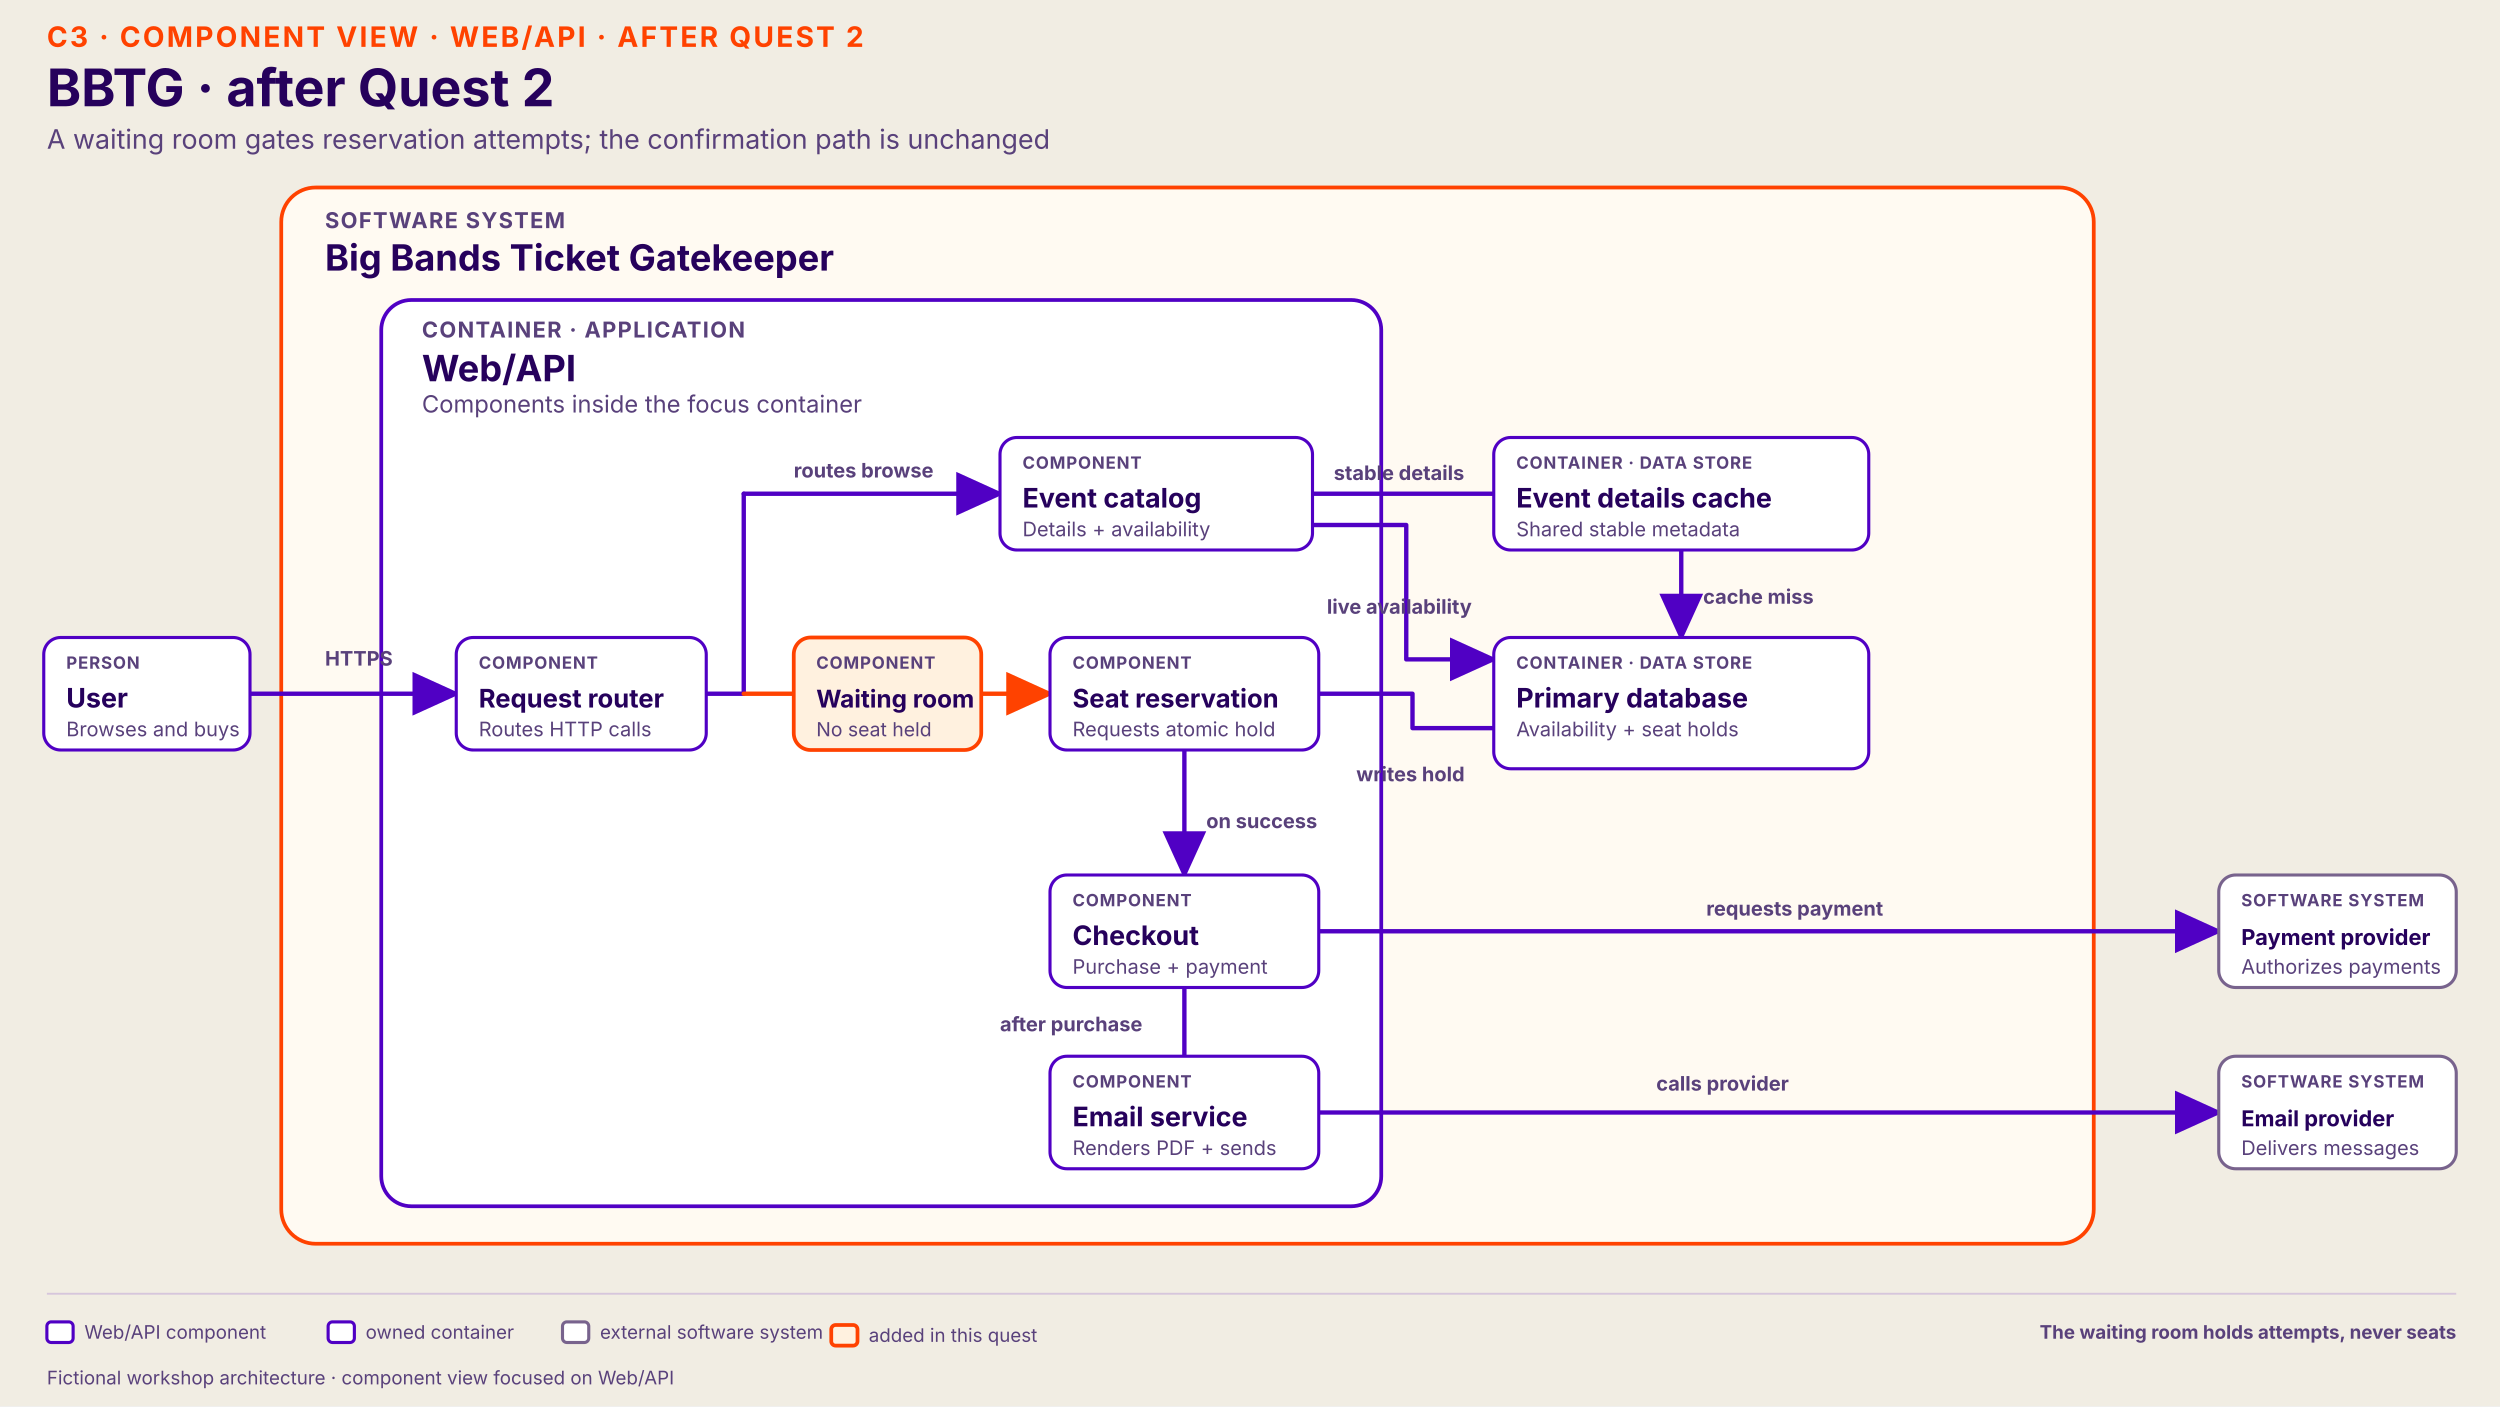
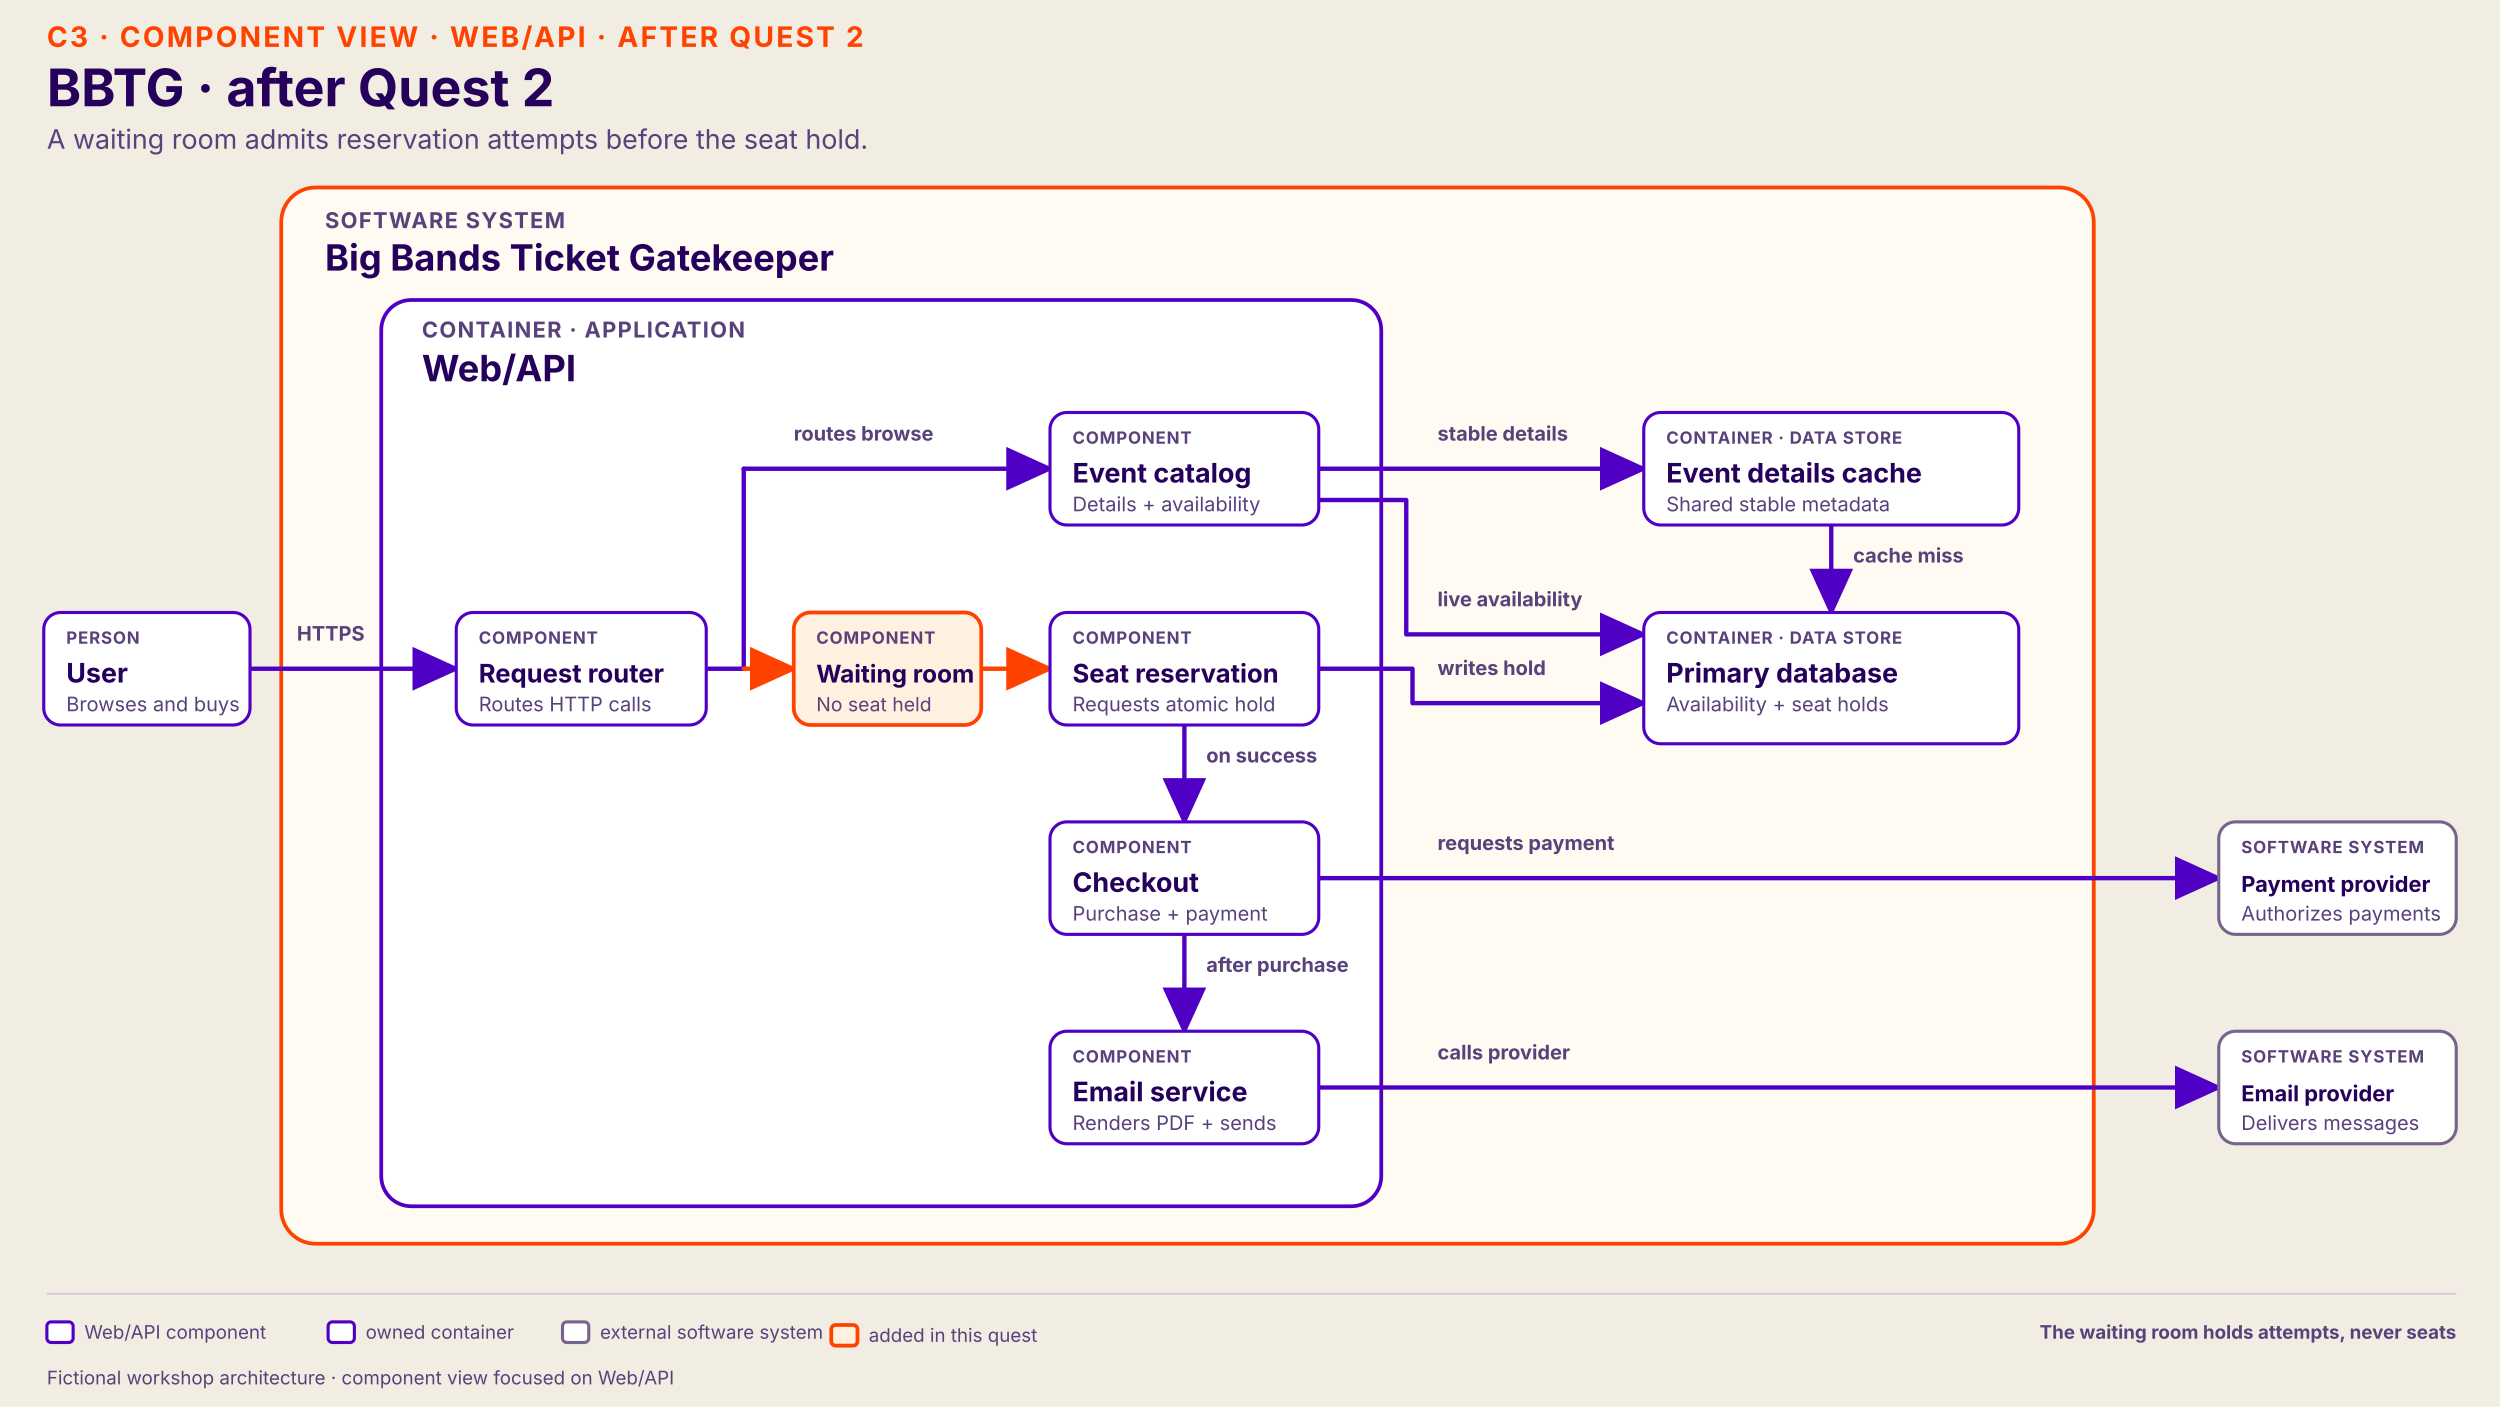
<svg xmlns="http://www.w3.org/2000/svg" width="4000" height="2250" viewBox="0 0 4000 2250" role="img" aria-labelledby="title description">
  <defs>
    <style>
      text { font-family: Inter, ui-sans-serif, Arial, sans-serif; fill: #26015c; }
      .eyebrow { font-size: 45px; font-weight: 750; fill: #ff4200; letter-spacing: .08em; }
      .title { font-size: 83px; font-weight: 750; }
      .subtitle { font-size: 43px; fill: #59417b; }
      .system-boundary { fill: #fffaf2; stroke: #ff4200; stroke-width: 6; }
      .container-boundary { fill: #fff; stroke: #5000c4; stroke-width: 6; }
      .boundary-kind { font-size: 35px; font-weight: 750; fill: #59417b; letter-spacing: .06em; }
      .boundary-title { font-size: 58px; font-weight: 750; }
-       .boundary-note { font-size: 38px; fill: #59417b; }
      .component, .owned { fill: #fff; stroke: #5000c4; stroke-width: 5; }
      .new { fill: #fff1df; stroke: #ff4200; stroke-width: 6; }
      .external { fill: #fff; stroke: #78638d; stroke-width: 5; }
      .person { fill: #fff; stroke: #5000c4; stroke-width: 5; }
      .node-kind { font-size: 27px; font-weight: 750; fill: #59417b; letter-spacing: .05em; }
      .node-title { font-size: 43px; font-weight: 750; }
      .node-detail { font-size: 32px; fill: #59417b; }
      .router-title { font-size: 41px; }
      .seat-title { font-size: 41px; }
      .gate-title { font-size: 39px; }
      .gate-detail { font-size: 31px; }
      .worker-title { font-size: 35px; }
      .queue-title { font-size: 37px; }
      .external-title { font-size: 35px; }
      .line { fill: none; stroke: #5000c4; stroke-width: 7; stroke-linecap: round; stroke-linejoin: round; marker-end: url(#arrow); }
      .new-line { fill: none; stroke: #ff4200; stroke-width: 7; stroke-linecap: round; stroke-linejoin: round; marker-end: url(#new-arrow); }
      .branch { fill: none; stroke: #5000c4; stroke-width: 7; stroke-linecap: round; stroke-linejoin: round; }
      .edge-label { font-size: 32px; font-weight: 650; fill: #59417b; }
      .legend { font-size: 30px; fill: #59417b; }
      .footer { font-size: 30px; font-weight: 700; fill: #59417b; }
    </style>
    <marker id="arrow" markerWidth="12" markerHeight="10" refX="10" refY="5" orient="auto" markerUnits="strokeWidth">
      <path d="M0 0 L11 5 L0 10 Z" fill="#5000c4" />
    </marker>
    <marker id="new-arrow" markerWidth="12" markerHeight="10" refX="10" refY="5" orient="auto" markerUnits="strokeWidth">
      <path d="M0 0 L11 5 L0 10 Z" fill="#ff4200" />
    </marker>
  </defs>
  <rect width="4000" height="2250" fill="#f1ede3" />
  <text x="75" y="75" class="eyebrow">C3 · COMPONENT VIEW · WEB/API · AFTER QUEST 2</text>
  <text x="75" y="170" class="title">BBTG · after Quest 2</text>
-   <text x="75" y="238" class="subtitle">A waiting room gates reservation attempts; the confirmation path is unchanged</text>
+   <text x="75" y="238" class="subtitle">A waiting room admits reservation attempts before the seat hold.</text>
  <rect x="450" y="300" width="2900" height="1690" rx="55" class="system-boundary" />
  <text x="520" y="365" class="boundary-kind">SOFTWARE SYSTEM</text>
  <text x="520" y="433" class="boundary-title">Big Bands Ticket Gatekeeper</text>
  <rect x="610" y="480" width="1600" height="1450" rx="48" class="container-boundary" />
  <text x="675" y="540" class="boundary-kind">CONTAINER · APPLICATION</text>
  <text x="675" y="610" class="boundary-title">Web/API</text>
-   <text x="675" y="660" class="boundary-note">Components inside the focus container</text>
-   <path d="M400 1110 H730" class="line" />
-   <path d="M1130 1110 H1190 M1190 790 V1110" class="branch" />
-   <path d="M1190 790 H1600" class="line" />
-   <path d="M1190 1110 H1270 M1570 1110 H1680" class="new-line" />
-   <path d="M1895 1200 V1400" class="line" />
-   <path d="M2100 790 H2390 M2690 880 V1020" class="line" />
-   <path d="M2100 840 H2250 V1055 H2390" class="line" />
-   <path d="M2110 1110 H2260 V1165 H2390 M2110 1490 H3550" class="line" />
-   <path d="M1895 1580 V1690 M2110 1780 H3550" class="line" />
-   <rect x="70" y="1020" width="330" height="180" rx="27" class="person" />
-   <text x="106" y="1070" class="node-kind">PERSON</text>
-   <text x="106" y="1132" class="node-title">User</text>
-   <text x="106" y="1178" class="node-detail">Browses and buys</text>
-   <rect x="730" y="1020" width="400" height="180" rx="27" class="component" />
-   <text x="766" y="1070" class="node-kind">COMPONENT</text>
-   <text x="766" y="1132" class="node-title router-title">Request router</text>
-   <text x="766" y="1178" class="node-detail">Routes HTTP calls</text>
-   <rect x="1600" y="700" width="500" height="180" rx="27" class="component" />
-   <text x="1636" y="750" class="node-kind">COMPONENT</text>
-   <text x="1636" y="812" class="node-title">Event catalog</text>
-   <text x="1636" y="858" class="node-detail">Details + availability</text>
-   <rect x="1270" y="1020" width="300" height="180" rx="27" class="new" />
-   <text x="1306" y="1070" class="node-kind">COMPONENT</text>
-   <text x="1306" y="1132" class="node-title gate-title">Waiting room</text>
-   <text x="1306" y="1178" class="node-detail gate-detail">No seat held</text>
-   <rect x="1680" y="1020" width="430" height="180" rx="27" class="component" />
-   <text x="1716" y="1070" class="node-kind">COMPONENT</text>
-   <text x="1716" y="1132" class="node-title seat-title">Seat reservation</text>
-   <text x="1716" y="1178" class="node-detail">Requests atomic hold</text>
-   <rect x="1680" y="1400" width="430" height="180" rx="27" class="component" />
-   <text x="1716" y="1450" class="node-kind">COMPONENT</text>
-   <text x="1716" y="1512" class="node-title">Checkout</text>
-   <text x="1716" y="1558" class="node-detail">Purchase + payment</text>
-   <rect x="2390" y="700" width="600" height="180" rx="27" class="owned" />
-   <text x="2426" y="750" class="node-kind">CONTAINER · DATA STORE</text>
-   <text x="2426" y="812" class="node-title">Event details cache</text>
-   <text x="2426" y="858" class="node-detail">Shared stable metadata</text>
-   <rect x="2390" y="1020" width="600" height="210" rx="27" class="owned" />
-   <text x="2426" y="1070" class="node-kind">CONTAINER · DATA STORE</text>
-   <text x="2426" y="1132" class="node-title">Primary database</text>
-   <text x="2426" y="1178" class="node-detail">Availability + seat holds</text>
-   <rect x="1680" y="1690" width="430" height="180" rx="27" class="component" />
-   <text x="1716" y="1740" class="node-kind">COMPONENT</text>
-   <text x="1716" y="1802" class="node-title">Email service</text>
-   <text x="1716" y="1848" class="node-detail">Renders PDF + sends</text>
-   <rect x="3550" y="1400" width="380" height="180" rx="27" class="external" />
-   <text x="3586" y="1450" class="node-kind">SOFTWARE SYSTEM</text>
-   <text x="3586" y="1512" class="node-title external-title">Payment provider</text>
-   <text x="3586" y="1558" class="node-detail">Authorizes payments</text>
-   <rect x="3550" y="1690" width="380" height="180" rx="27" class="external" />
-   <text x="3586" y="1740" class="node-kind">SOFTWARE SYSTEM</text>
-   <text x="3586" y="1802" class="node-title external-title">Email provider</text>
-   <text x="3586" y="1848" class="node-detail">Delivers messages</text>
-   <text x="520" y="1065" class="edge-label">HTTPS</text>
-   <text x="1270" y="764" class="edge-label">routes browse</text>
-   <text x="2134" y="768" class="edge-label">stable details</text>
-   <text x="2123" y="982" class="edge-label">live availability</text>
-   <text x="2725" y="966" class="edge-label">cache miss</text>
-   <text x="2170" y="1250" class="edge-label">writes hold</text>
-   <text x="1930" y="1325" class="edge-label">on success</text>
-   <text x="2730" y="1465" class="edge-label">requests payment</text>
-   <text x="1600" y="1650" class="edge-label">after purchase</text>
-   <text x="2650" y="1745" class="edge-label">calls provider</text>
+   <path d="M400 1070 H730" class="line" />
+   <path d="M1130 1070 H1190 M1190 750 V1070" class="branch" />
+   <path d="M1190 750 H1680" class="line" />
+   <path d="M1190 1070 H1270" class="new-line" />
+   <path d="M1570 1070 H1680" class="new-line" />
+   <path d="M1895 1160 V1315" class="line" />
+   <path d="M2110 750 H2630" class="line" />
+   <path d="M2930 840 V980" class="line" />
+   <path d="M2110 800 H2250 V1015 H2630" class="line" />
+   <path d="M2110 1070 H2260 V1125 H2630" class="line" />
+   <path d="M2110 1405 H3550" class="line" />
+   <path d="M1895 1495 V1650" class="line" />
+   <path d="M2110 1740 H3550" class="line" />
+   <rect x="70" y="980" width="330" height="180" rx="27" class="person" />
+   <text x="106" y="1030" class="node-kind">PERSON</text>
+   <text x="106" y="1092" class="node-title">User</text>
+   <text x="106" y="1138" class="node-detail">Browses and buys</text>
+   <rect x="730" y="980" width="400" height="180" rx="27" class="component" />
+   <text x="766" y="1030" class="node-kind">COMPONENT</text>
+   <text x="766" y="1092" class="node-title router-title">Request router</text>
+   <text x="766" y="1138" class="node-detail">Routes HTTP calls</text>
+   <rect x="1680" y="660" width="430" height="180" rx="27" class="component" />
+   <text x="1716" y="710" class="node-kind">COMPONENT</text>
+   <text x="1716" y="772" class="node-title">Event catalog</text>
+   <text x="1716" y="818" class="node-detail">Details + availability</text>
+   <rect x="1270" y="980" width="300" height="180" rx="27" class="new" />
+   <text x="1306" y="1030" class="node-kind">COMPONENT</text>
+   <text x="1306" y="1092" class="node-title gate-title">Waiting room</text>
+   <text x="1306" y="1138" class="node-detail gate-detail">No seat held</text>
+   <rect x="1680" y="980" width="430" height="180" rx="27" class="component" />
+   <text x="1716" y="1030" class="node-kind">COMPONENT</text>
+   <text x="1716" y="1092" class="node-title seat-title">Seat reservation</text>
+   <text x="1716" y="1138" class="node-detail">Requests atomic hold</text>
+   <rect x="1680" y="1315" width="430" height="180" rx="27" class="component" />
+   <text x="1716" y="1365" class="node-kind">COMPONENT</text>
+   <text x="1716" y="1427" class="node-title">Checkout</text>
+   <text x="1716" y="1473" class="node-detail">Purchase + payment</text>
+   <rect x="2630" y="660" width="600" height="180" rx="27" class="owned" />
+   <text x="2666" y="710" class="node-kind">CONTAINER · DATA STORE</text>
+   <text x="2666" y="772" class="node-title">Event details cache</text>
+   <text x="2666" y="818" class="node-detail">Shared stable metadata</text>
+   <rect x="2630" y="980" width="600" height="210" rx="27" class="owned" />
+   <text x="2666" y="1030" class="node-kind">CONTAINER · DATA STORE</text>
+   <text x="2666" y="1092" class="node-title">Primary database</text>
+   <text x="2666" y="1138" class="node-detail">Availability + seat holds</text>
+   <rect x="1680" y="1650" width="430" height="180" rx="27" class="component" />
+   <text x="1716" y="1700" class="node-kind">COMPONENT</text>
+   <text x="1716" y="1762" class="node-title">Email service</text>
+   <text x="1716" y="1808" class="node-detail">Renders PDF + sends</text>
+   <rect x="3550" y="1315" width="380" height="180" rx="27" class="external" />
+   <text x="3586" y="1365" class="node-kind">SOFTWARE SYSTEM</text>
+   <text x="3586" y="1427" class="node-title external-title">Payment provider</text>
+   <text x="3586" y="1473" class="node-detail">Authorizes payments</text>
+   <rect x="3550" y="1650" width="380" height="180" rx="27" class="external" />
+   <text x="3586" y="1700" class="node-kind">SOFTWARE SYSTEM</text>
+   <text x="3586" y="1762" class="node-title external-title">Email provider</text>
+   <text x="3586" y="1808" class="node-detail">Delivers messages</text>
+   <text x="475" y="1025" class="edge-label">HTTPS</text>
+   <text x="1270" y="705" class="edge-label">routes browse</text>
+   <text x="2300" y="705" class="edge-label">stable details</text>
+   <text x="2300" y="970" class="edge-label">live availability</text>
+   <text x="2965" y="900" class="edge-label">cache miss</text>
+   <text x="2300" y="1080" class="edge-label">writes hold</text>
+   <text x="1930" y="1220" class="edge-label">on success</text>
+   <text x="2300" y="1360" class="edge-label">requests payment</text>
+   <text x="1930" y="1555" class="edge-label">after purchase</text>
+   <text x="2300" y="1695" class="edge-label">calls provider</text>
  <path d="M75 2070 H3930" stroke="#d6c6dc" stroke-width="3" />
  <rect x="75" y="2115" width="42" height="33" rx="7" class="component" />
  <text x="135" y="2142" class="legend">Web/API component</text>
  <rect x="525" y="2115" width="42" height="33" rx="7" class="owned" />
  <text x="585" y="2142" class="legend">owned container</text>
  <rect x="900" y="2115" width="42" height="33" rx="7" class="external" />
  <text x="960" y="2142" class="legend">external software system</text>
  <rect x="1330" y="2120" width="42" height="33" rx="7" class="new" />
  <text x="1390" y="2147" class="legend">added in this quest</text>
  <text x="3930" y="2142" class="footer" text-anchor="end">The waiting room holds attempts, never seats</text>
  <text x="75" y="2215" class="legend">Fictional workshop architecture · component view focused on Web/API</text>
</svg>
